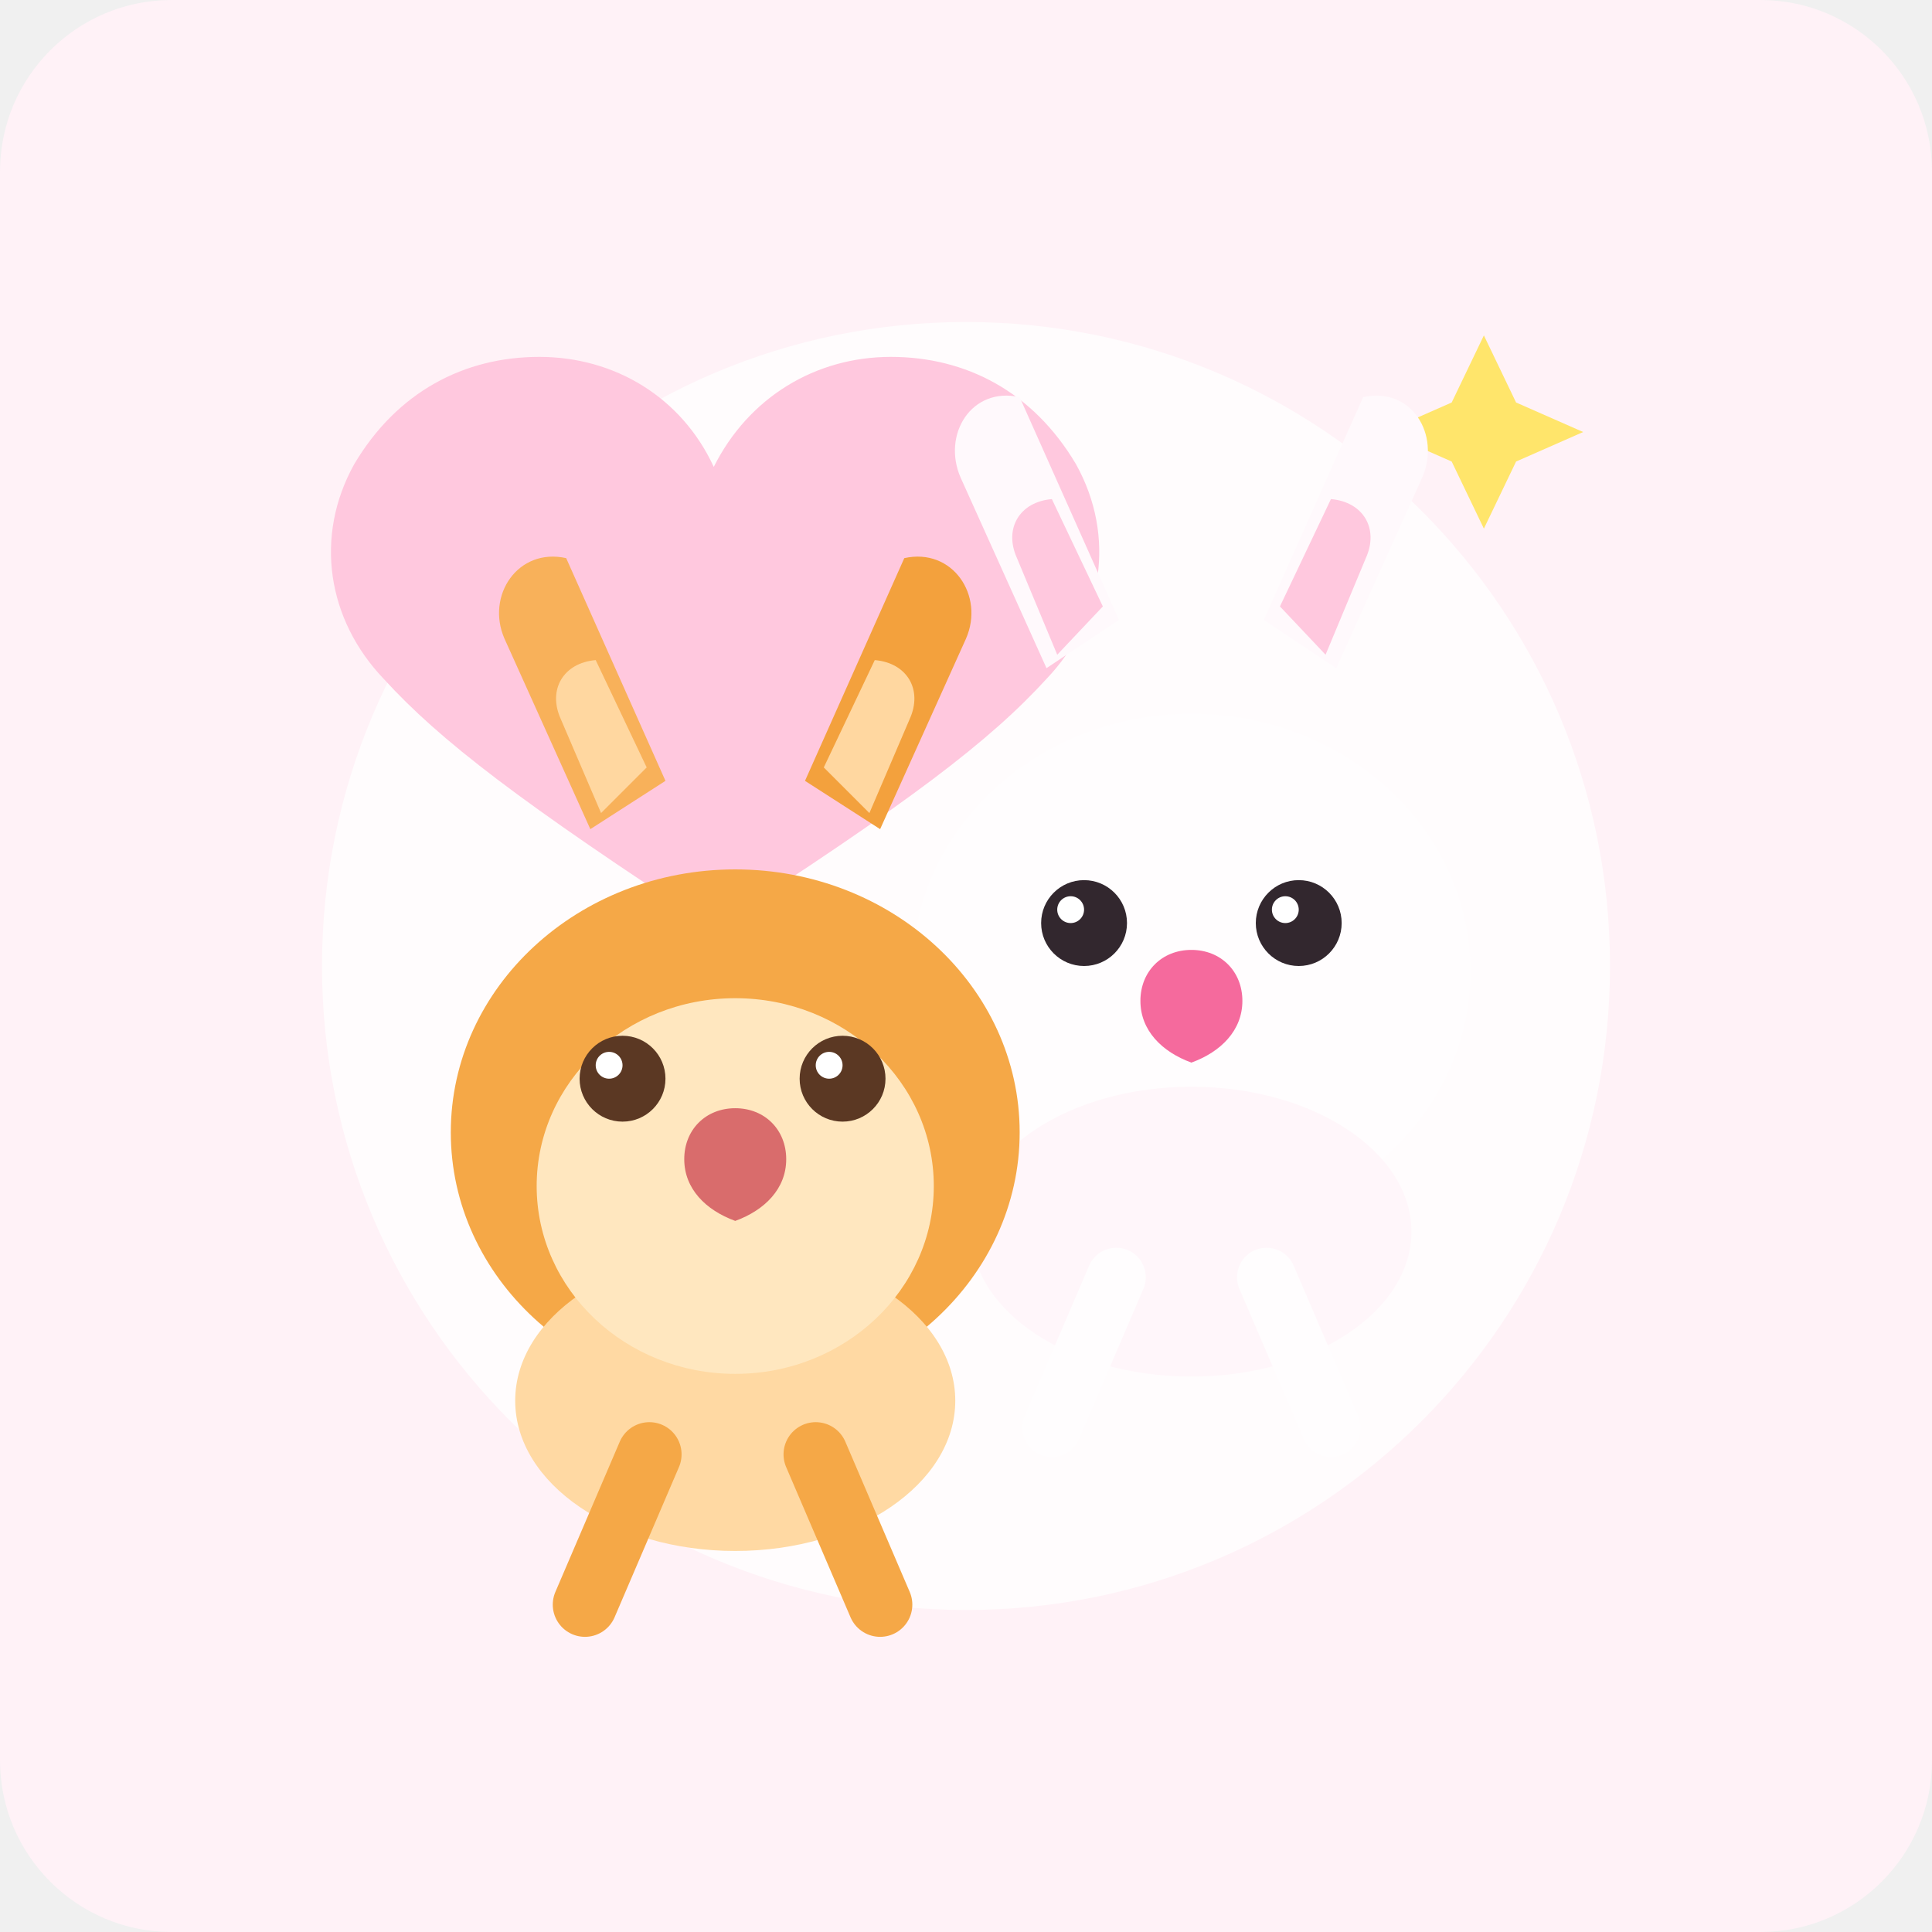
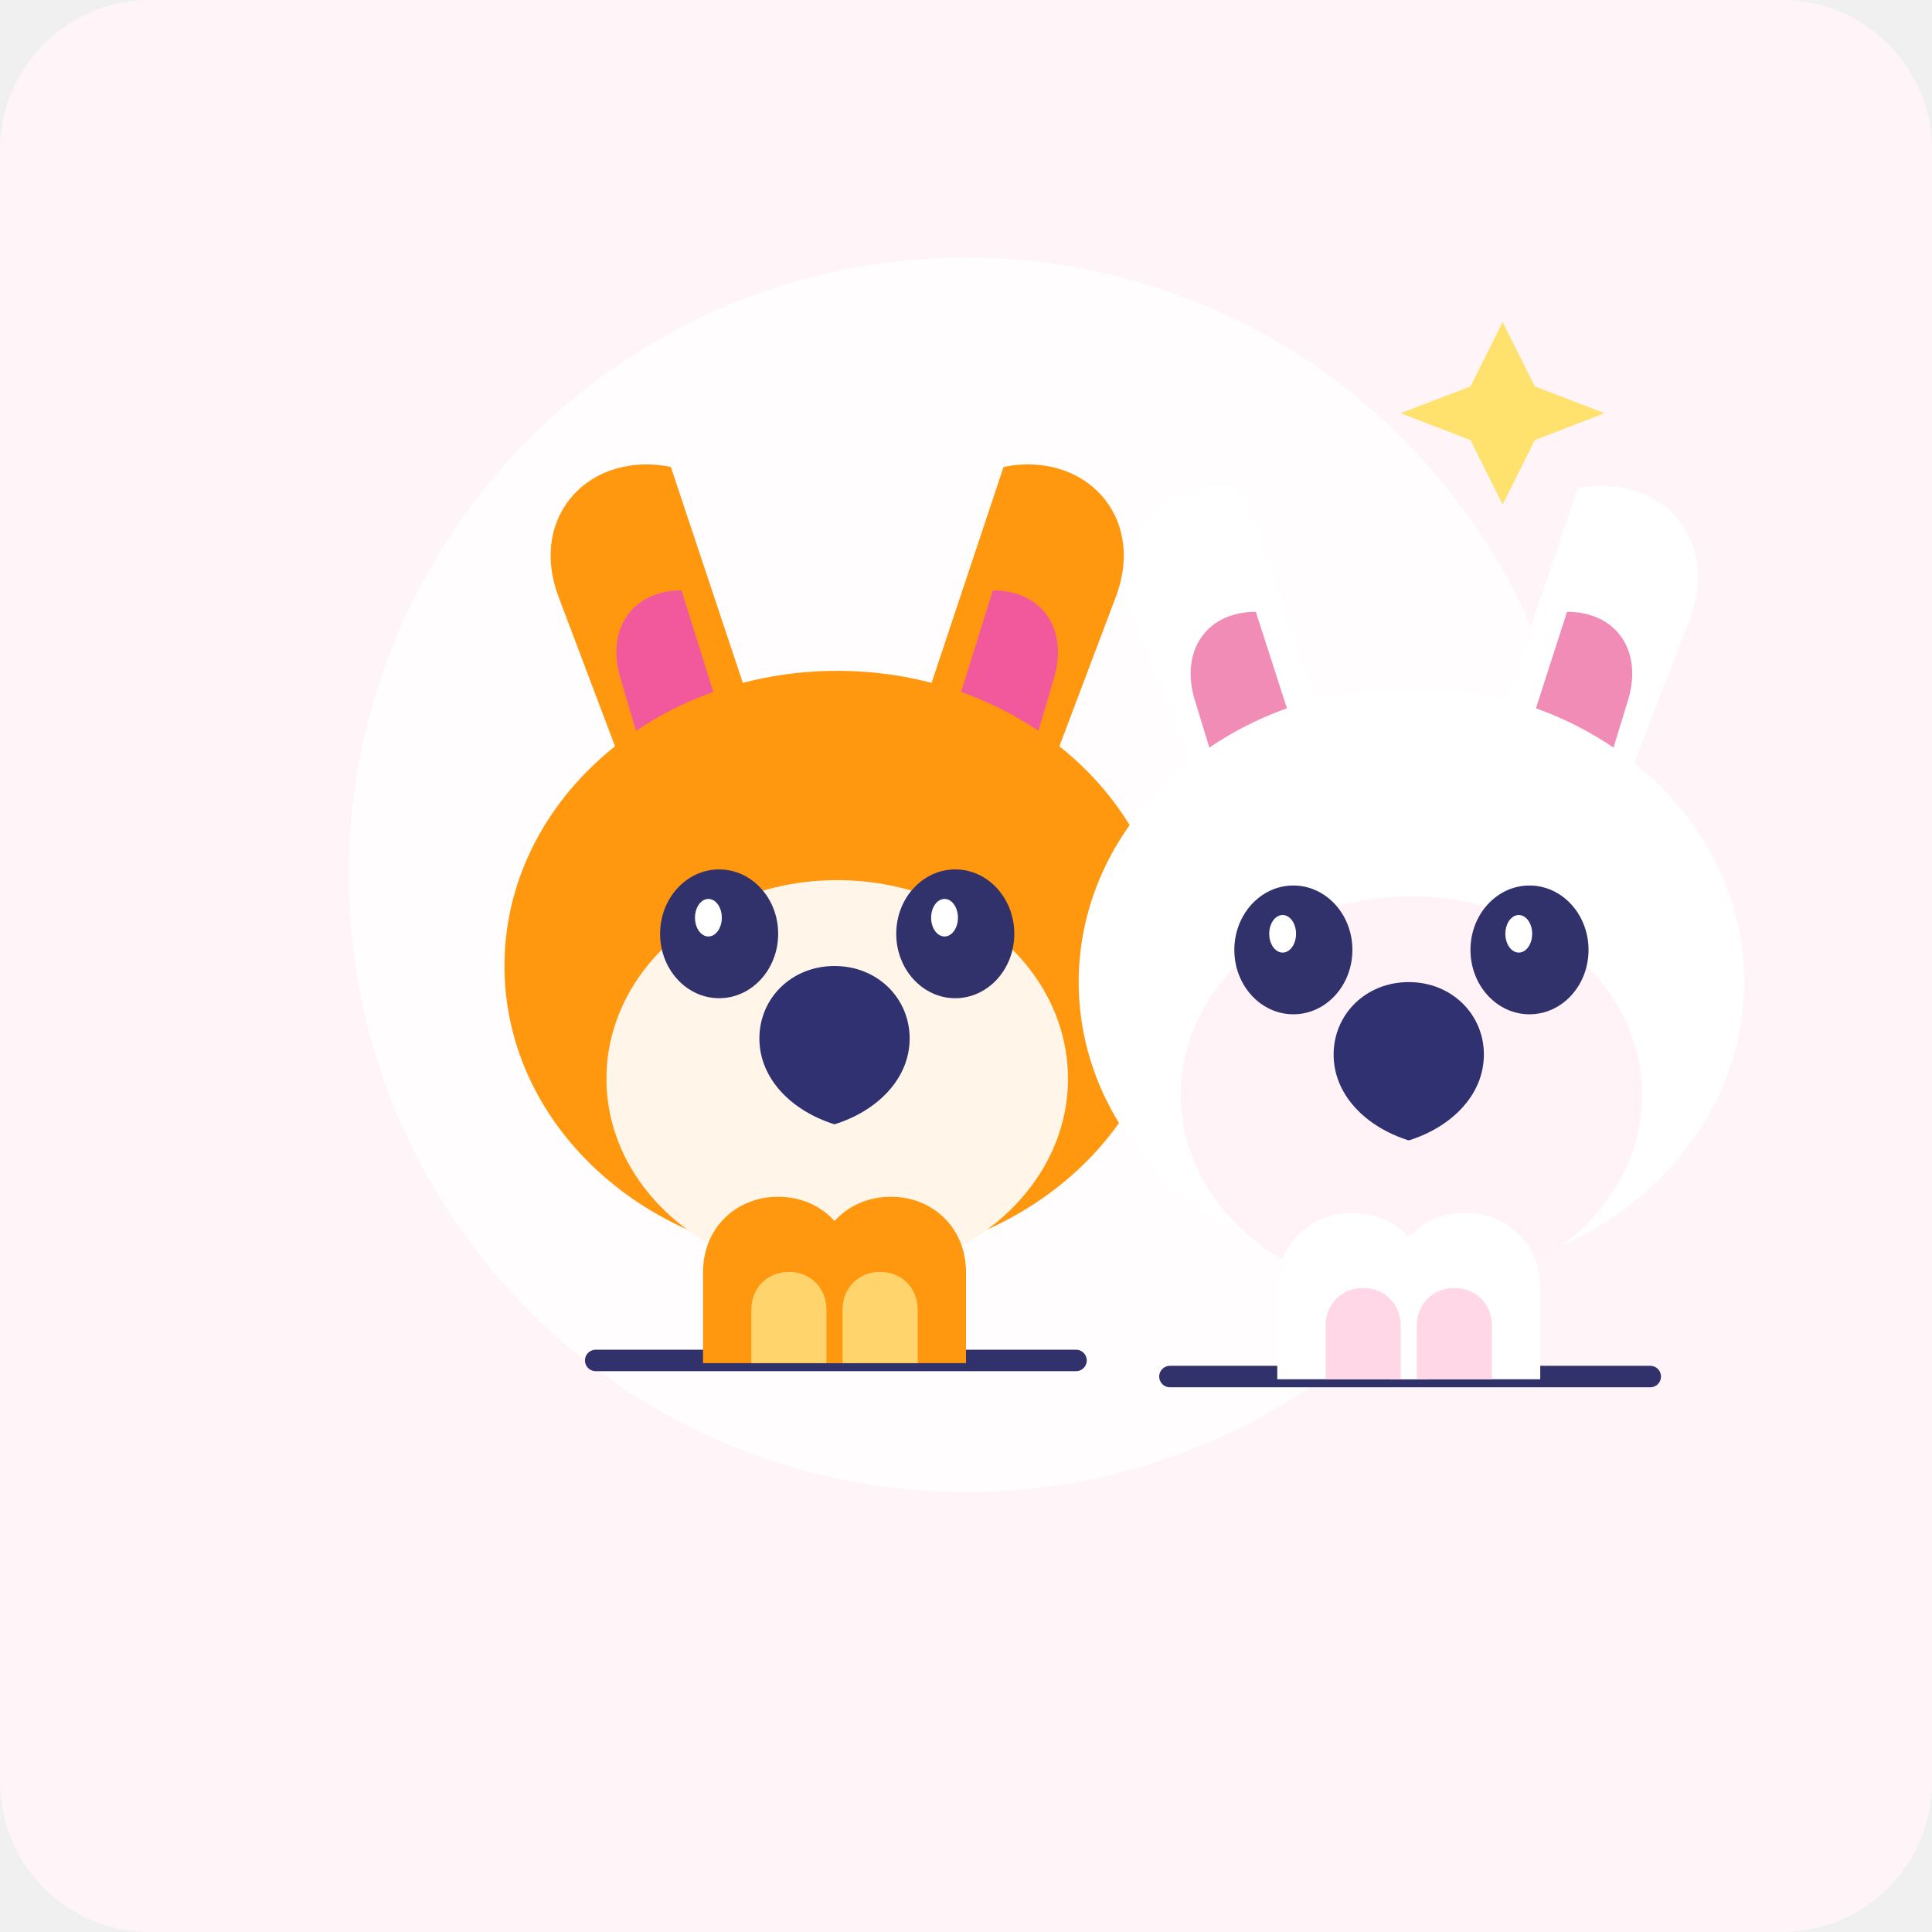
<svg xmlns="http://www.w3.org/2000/svg" width="720" height="720" viewBox="0 0 720 720" fill="none">
-   <rect width="720" height="720" rx="64" fill="#FFF2F7" />
-   <circle cx="360" cy="360" r="240" fill="#FFFFFF" fill-opacity="0.75" />
-   <path d="M541 150L553 125L565 150L590 161L565 172L553 197L541 172L516 161L541 150Z" fill="#FFE56B" />
-   <path d="M132 173C148 146 173 133 201 133C229 133 254 148 266 174C279 148 304 133 332 133C360 133 385 146 401 173C416 200 411 231 390 253C369 276 339 299 266 346C194 299 164 276 143 253C122 231 117 200 132 173Z" fill="#FFC8DE" />
-   <g transform="translate(102 122)">
-     <g transform="translate(214 28)">
-       <path d="M74 99L42 28C35 12 46 -6 64 -2L101 81L74 99Z" fill="#FFF9FC" />
-       <path d="M182 99L214 28C221 12 210 -6 192 -2L155 81L182 99Z" fill="#FFF9FC" />
-       <path d="M78 94L63 58C58 47 64 37 76 36L95 76L78 94Z" fill="#FFC8DE" />
-       <path d="M178 94L193 58C198 47 192 37 180 36L161 76L178 94Z" fill="#FFC8DE" />
-       <ellipse cx="128" cy="212" rx="104" ry="96" fill="#FFFDFE" />
-       <ellipse cx="128" cy="309" rx="82" ry="54" fill="#FFF6FA" />
-       <ellipse cx="88" cy="194" rx="16" ry="16" fill="#32272E" />
-       <ellipse cx="168" cy="194" rx="16" ry="16" fill="#32272E" />
-       <circle cx="83" cy="189" r="5" fill="white" />
-       <circle cx="163" cy="189" r="5" fill="white" />
-       <path d="M128 204C139 204 147 212 147 223C147 234 139 242 128 246C117 242 109 234 109 223C109 212 117 204 128 204Z" fill="#F56A9D" />
-       <path d="M100 326L76 382" stroke="#FFFDFE" stroke-width="22" stroke-linecap="round" />
-       <path d="M156 326L180 382" stroke="#FFFDFE" stroke-width="22" stroke-linecap="round" />
+   <rect width="720" height="720" rx="56" fill="#FFF5F8" />
+   <circle cx="360" cy="326" r="230" fill="#FFFFFF" fill-opacity="0.76" />
+   <path d="M548 144L560 120L572 144L598 154L572 164L560 188L548 164L522 154L548 144Z" fill="#FFE16E" />
+   <g transform="translate(86 94)">
+     <g transform="translate(34 50)">
+       <path d="M122 168L88 78C77 48 100 24 130 30L170 150L122 168Z" fill="#FF980F" />
+       <path d="M262 168L296 78C307 48 284 24 254 30L214 150L262 168Z" fill="#FF980F" />
+       <path d="M126 159L111 108C106 90 116 76 134 76L154 140L126 159Z" fill="#F2599D" />
+       <path d="M258 159L273 108C278 90 268 76 250 76L230 140L258 159Z" fill="#F2599D" />
+       <ellipse cx="192" cy="216" rx="124" ry="110" fill="#FF980F" />
+       <ellipse cx="192" cy="258" rx="86" ry="74" fill="#FFF5E9" />
+       <ellipse cx="148" cy="204" rx="22" ry="24" fill="#31316C" />
+       <ellipse cx="236" cy="204" rx="22" ry="24" fill="#31316C" />
+       <ellipse cx="144" cy="198" rx="5" ry="7" fill="white" />
+       <ellipse cx="232" cy="198" rx="5" ry="7" fill="white" />
+       <path d="M191 216C207 216 219 228 219 243C219 258 207 270 191 275C175 270 163 258 163 243C163 228 175 216 191 216Z" fill="#2F3170" />
+       <path d="M102 363H281" stroke="#31316C" stroke-width="8" stroke-linecap="round" />
+       <path d="M142 330C142 314 154 302 170 302C186 302 198 314 198 330V364H142V330Z" fill="#FF980F" />
+       <path d="M184 330C184 314 196 302 212 302C228 302 240 314 240 330V364H184V330Z" fill="#FF980F" />
+       <path d="M160 344C160 336 166 330 174 330C182 330 188 336 188 344V364H160V344Z" fill="#FFD46D" />
+       <path d="M194 344C194 336 200 330 208 330C216 330 222 336 222 344V364H194V344Z" fill="#FFD46D" />
    </g>
-     <g transform="translate(42 86)">
-       <path d="M76 101L44 30C37 14 49 -4 67 0L104 83L76 101Z" fill="#F8B15A" />
-       <path d="M184 101L216 30C223 14 211 -4 193 0L156 83L184 101Z" fill="#F3A13D" />
-       <path d="M80 95L65 60C60 49 66 39 78 38L97 78L80 95Z" fill="#FFD7A0" />
-       <path d="M180 95L195 60C200 49 194 39 182 38L163 78L180 95Z" fill="#FFD7A0" />
-       <ellipse cx="130" cy="214" rx="106" ry="98" fill="#F5A847" />
-       <ellipse cx="130" cy="314" rx="82" ry="56" fill="#FFD9A3" />
-       <ellipse cx="130" cy="234" rx="74" ry="70" fill="#FFE7BF" />
-       <circle cx="88" cy="194" r="16" fill="#5B3823" />
-       <circle cx="170" cy="194" r="16" fill="#5B3823" />
-       <circle cx="83" cy="189" r="5" fill="white" />
-       <circle cx="165" cy="189" r="5" fill="white" />
-       <path d="M130 205C141 205 149 213 149 224C149 235 141 243 130 247C119 243 111 235 111 224C111 213 119 205 130 205Z" fill="#D96C6C" />
-       <path d="M98 334L74 390" stroke="#F5A847" stroke-width="24" stroke-linecap="round" />
-       <path d="M160 334L184 390" stroke="#F5A847" stroke-width="24" stroke-linecap="round" />
+     <g transform="translate(252 56)">
+       <path d="M118 168L84 80C73 50 96 26 126 32L166 150L118 168Z" fill="#FFFFFF" />
+       <path d="M258 168L292 80C303 50 280 26 250 32L210 150L258 168Z" fill="#FFFFFF" />
+       <path d="M122 159L107 110C102 92 112 78 130 78L150 140L122 159Z" fill="#F18CB7" />
+       <path d="M254 159L269 110C274 92 264 78 246 78L226 140L254 159Z" fill="#F18CB7" />
+       <ellipse cx="188" cy="216" rx="124" ry="110" fill="#FFFFFF" />
+       <ellipse cx="188" cy="258" rx="86" ry="74" fill="#FFF3F7" />
+       <ellipse cx="144" cy="204" rx="22" ry="24" fill="#31316C" />
+       <ellipse cx="232" cy="204" rx="22" ry="24" fill="#31316C" />
+       <ellipse cx="140" cy="198" rx="5" ry="7" fill="white" />
+       <ellipse cx="228" cy="198" rx="5" ry="7" fill="white" />
+       <path d="M187 216C203 216 215 228 215 243C215 258 203 270 187 275C171 270 159 258 159 243C159 228 171 216 187 216Z" fill="#2F3170" />
+       <path d="M98 363H277" stroke="#31316C" stroke-width="8" stroke-linecap="round" />
+       <path d="M138 330C138 314 150 302 166 302C182 302 194 314 194 330V364H138V330Z" fill="#FFFFFF" />
+       <path d="M180 330C180 314 192 302 208 302C224 302 236 314 236 330V364H180V330Z" fill="#FFFFFF" />
+       <path d="M156 344C156 336 162 330 170 330C178 330 184 336 184 344V364H156V344Z" fill="#FFD7E7" />
+       <path d="M190 344C190 336 196 330 204 330C212 330 218 336 218 344V364H190V344Z" fill="#FFD7E7" />
    </g>
  </g>
</svg>
